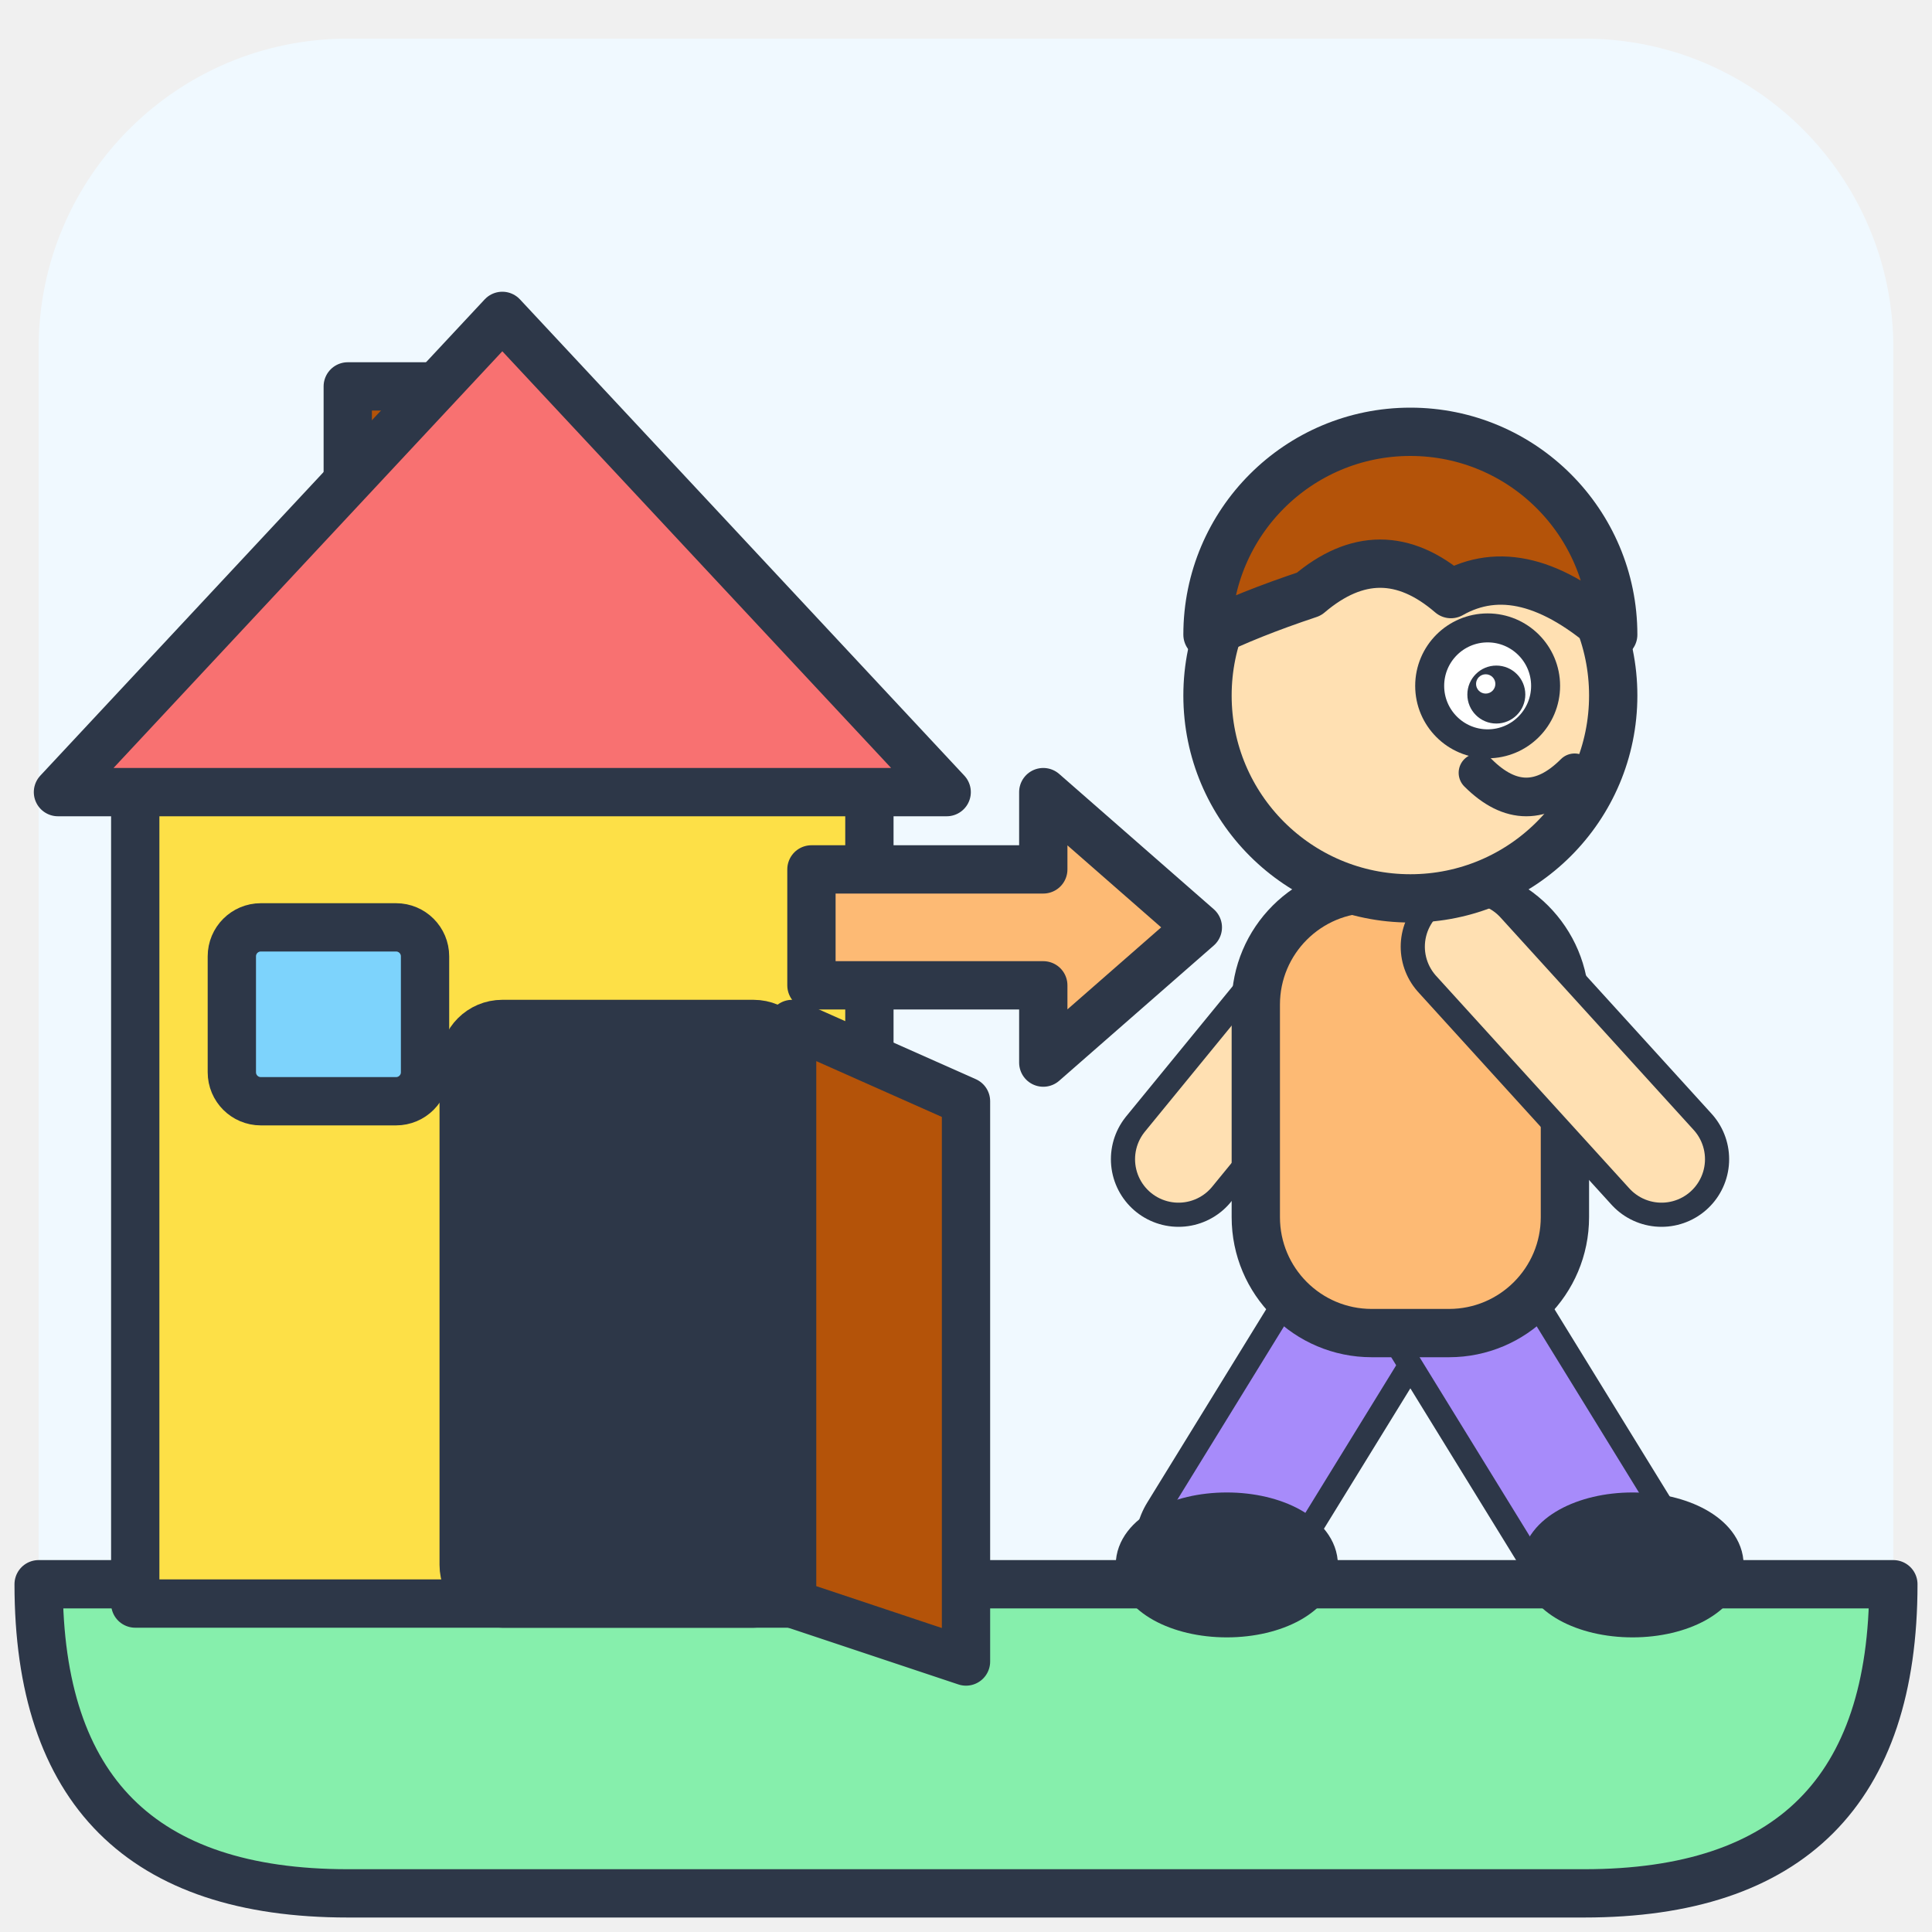
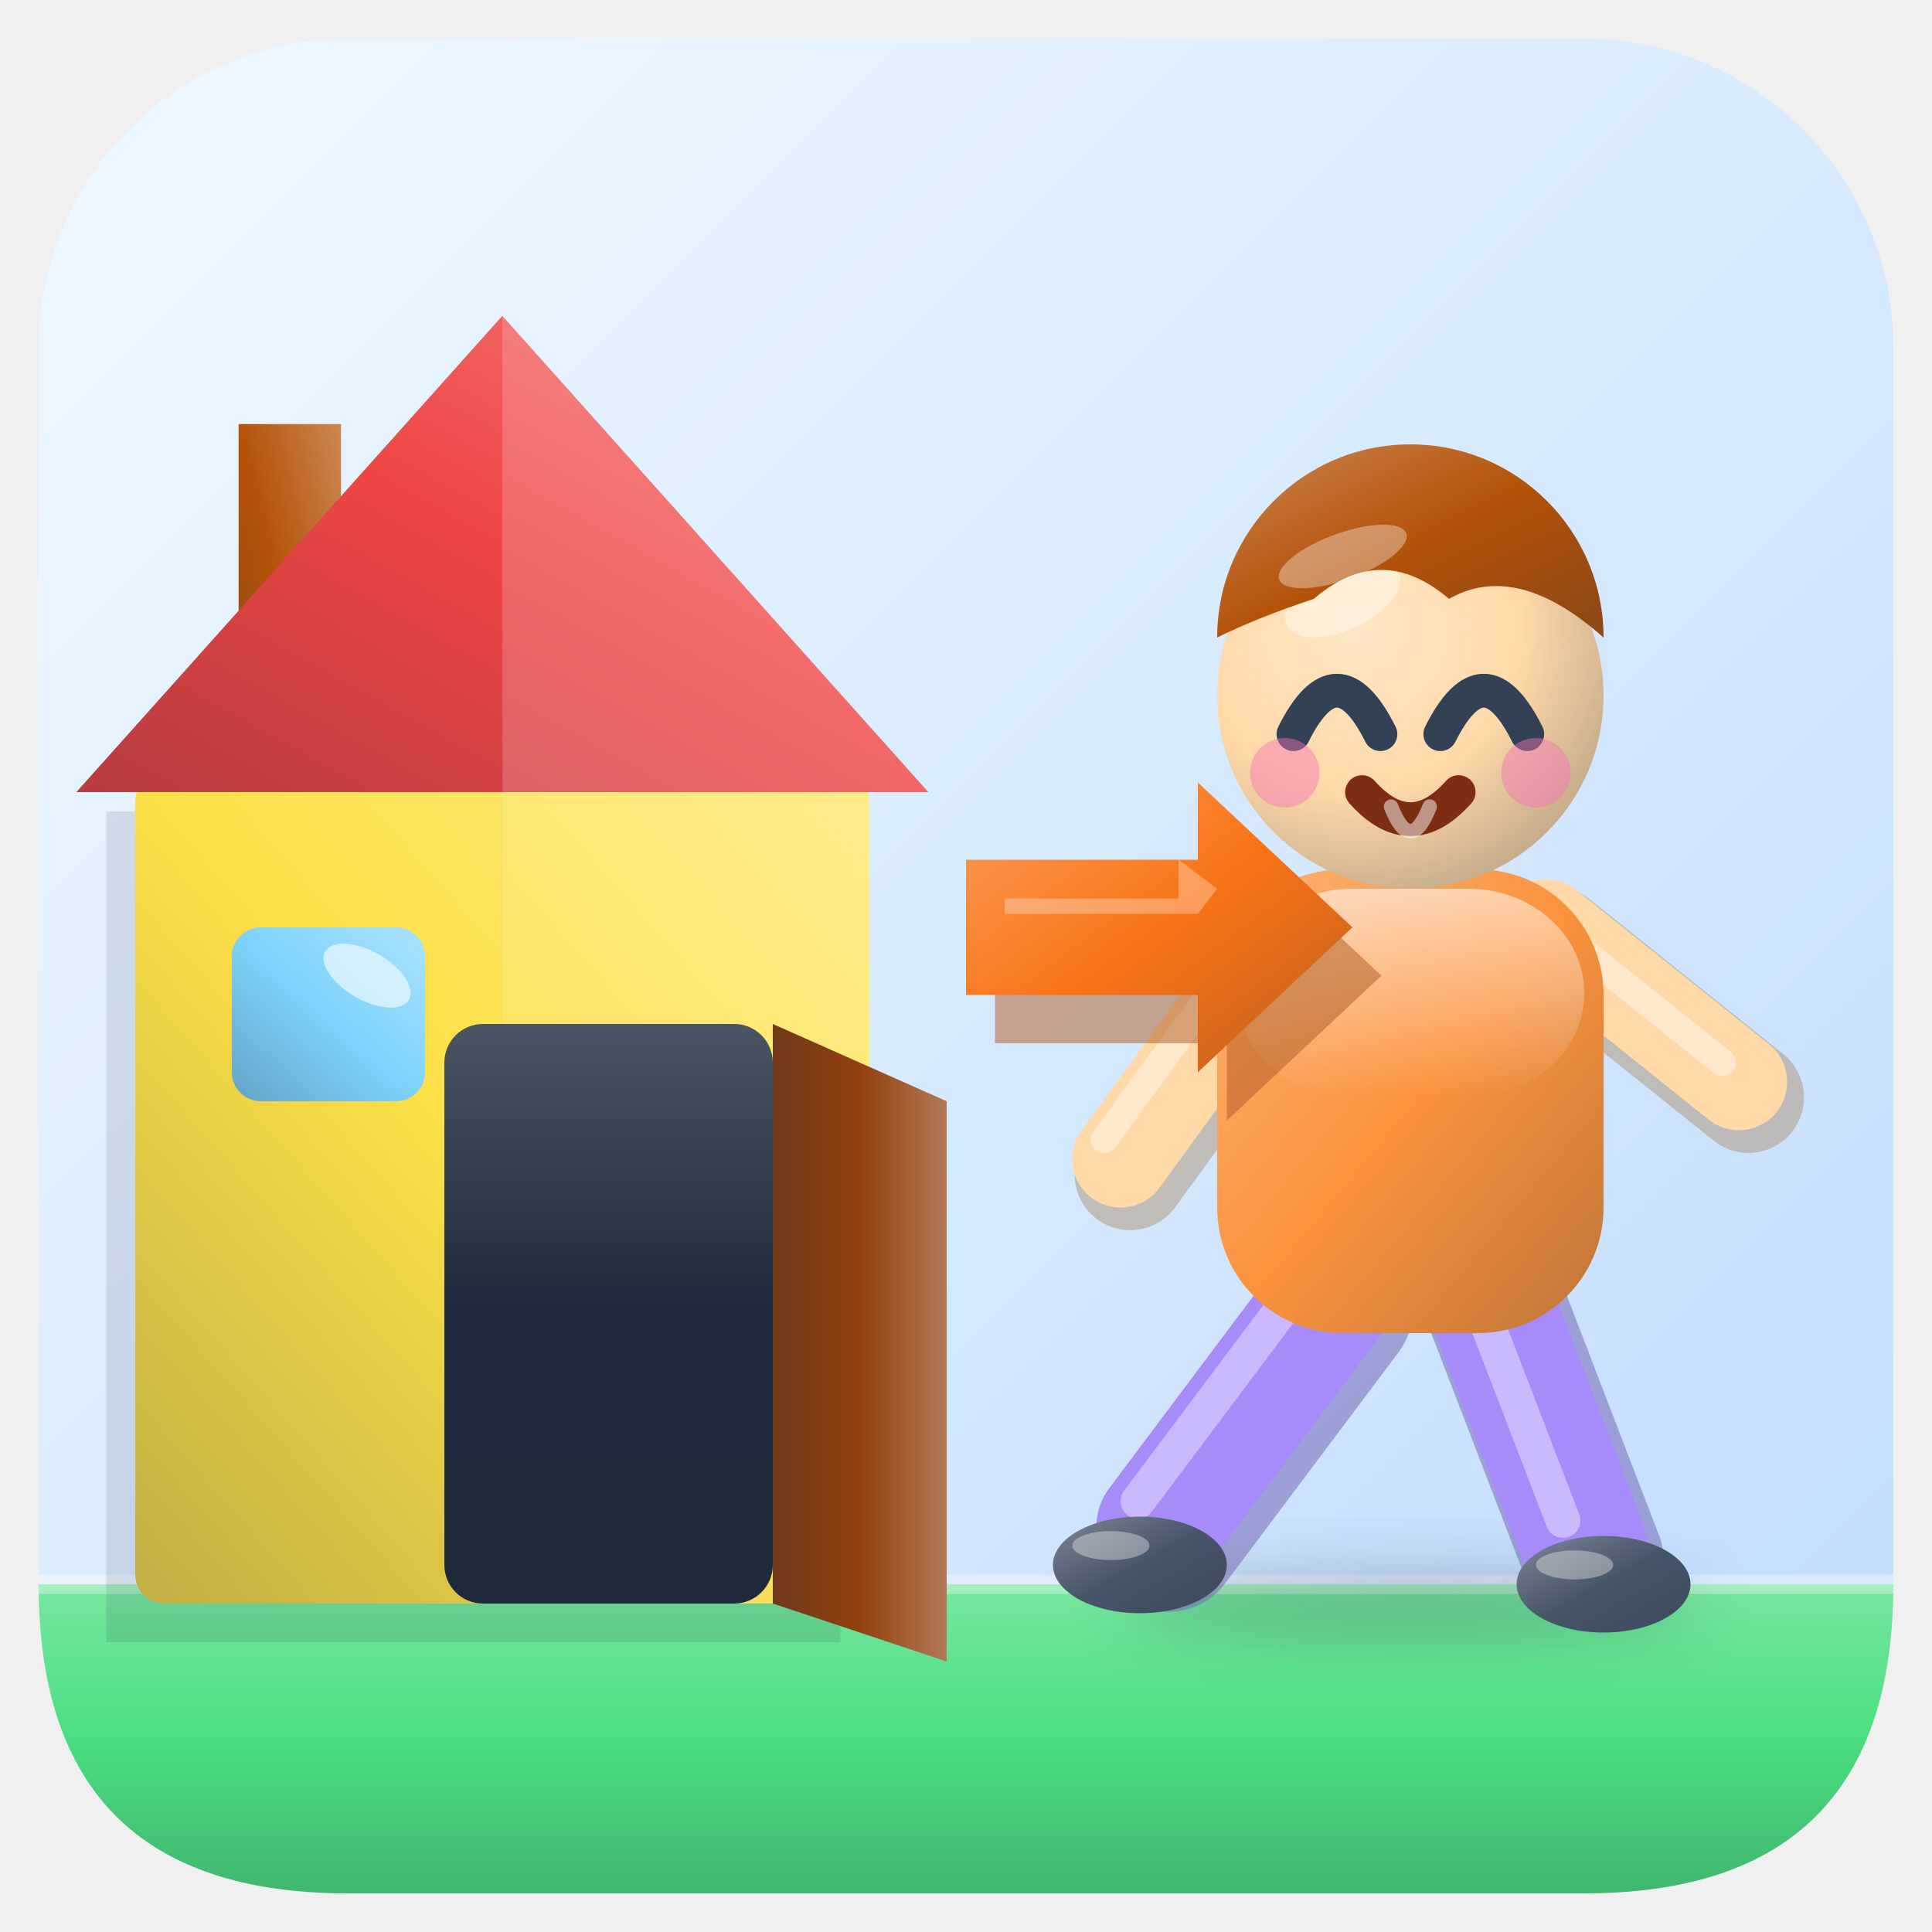
<svg xmlns="http://www.w3.org/2000/svg" viewBox="0 0 200 200" role="img" aria-label="יוצא">
-   <rect x="4" y="4" width="192" height="192" rx="32" fill="#F0F9FF" />
-   <g stroke="#2D3748" stroke-width="5" stroke-linejoin="round" stroke-linecap="round">
-     <path d="M4 164 H196 V164 Q196 196 164 196 H36 Q4 196 4 164Z" fill="#86EFAC" />
-     <rect x="36" y="40" width="14" height="28" fill="#B45309" />
-     <rect x="14" y="80" width="76" height="86" fill="#FDE047" stroke-width="5" />
-     <polygon points="6,82 52,32.7 98,82" fill="#F87171" stroke-width="5" />
-     <rect x="24" y="96" width="20" height="18" rx="3" fill="#7DD3FC" />
-     <rect x="48" y="106" width="34" height="60" rx="4" fill="#2D3748" />
-     <polygon points="82,106 100,114 100,172 82,166" fill="#B45309" />
-     <g transform="translate(146 72) scale(1)">
-       <path d="M-6 26 L-24 48" fill="none" stroke-width="14" />
-       <path d="M-6 26 L-24 48" fill="none" stroke="#FFE0B2" stroke-width="9" />
-       <path d="M-4 62 L-20 88" fill="none" stroke-width="17" />
-       <path d="M-4 62 L-20 88" fill="none" stroke="#A78BFA" stroke-width="12" />
-       <path d="M4 62 L20 88" fill="none" stroke-width="17" />
-       <path d="M4 62 L20 88" fill="none" stroke="#A78BFA" stroke-width="12" />
-       <ellipse cx="-19" cy="90" rx="9" ry="5" fill="#2D3748" />
-       <ellipse cx="23" cy="90" rx="9" ry="5" fill="#2D3748" />
-       <rect x="-16" y="20" width="32" height="46" rx="12" fill="#FDBA74" />
-       <path d="M6 26 L26 48" fill="none" stroke-width="14" />
-       <path d="M6 26 L26 48" fill="none" stroke="#FFE0B2" stroke-width="9" />
-       <circle cx="0" cy="0" r="21" fill="#FFE0B2" />
-       <path d="M-21 -6.3 A21 21 0 0 1 21 -6.3 Q11.6 -14.7 4.2 -10.5 Q-3.1 -16.8 -10.5 -10.5 Q-16.8 -8.4 -21 -6.3Z" fill="#B45309" />
-       <circle cx="8" cy="-1" r="6" fill="#fff" stroke-width="3" />
-       <circle cx="8.9" cy="-0.1" r="3" fill="#2D3748" stroke="none" />
-       <circle cx="7.8" cy="-1.2" r="1" fill="#fff" stroke="none" />
-       <path d="M7 8 Q12 13 17 8" fill="none" stroke-width="4" />
-     </g>
-     <polygon transform="translate(84 96) rotate(0)" points="0,-6 24,-6 24,-14 40,0 24,14 24,6 0,6" fill="#FDBA74" />
+   <defs>
+     <linearGradient id="enter-exit-opposite-g0" x1="0" y1="0" x2="1" y2="1">
+       <stop offset="0" stop-color="#F0F9FF" />
+       <stop offset="1" stop-color="#BFDBFE" />
+     </linearGradient>
+     <linearGradient id="enter-exit-opposite-g1" x1="0" y1="0" x2="0" y2="1">
+       <stop offset="0" stop-color="#77e6a0" />
+       <stop offset=".5" stop-color="#4ADE80" />
+       <stop offset="1" stop-color="#41b670" />
+     </linearGradient>
+     <linearGradient id="enter-exit-opposite-g2" x1="0" y1="0" x2="1" y2="1">
+       <stop offset="0" stop-color="#cb8753" />
+       <stop offset=".5" stop-color="#B45309" />
+       <stop offset="1" stop-color="#8a4716" />
+     </linearGradient>
+     <linearGradient id="enter-exit-opposite-g3" x1="0" y1="0" x2="1" y2="1">
+       <stop offset="0" stop-color="#fee97e" />
+       <stop offset=".5" stop-color="#FDE047" />
+       <stop offset="1" stop-color="#bfad43" />
+     </linearGradient>
+     <linearGradient id="enter-exit-opposite-g4" x1="0" y1="0" x2="1" y2="1">
+       <stop offset="0" stop-color="#f47c7c" />
+       <stop offset=".5" stop-color="#EF4444" />
+       <stop offset="1" stop-color="#b53c40" />
+     </linearGradient>
+     <linearGradient id="enter-exit-opposite-g5" x1="0" y1="0" x2="1" y2="1">
+       <stop offset="0" stop-color="#abe2fd" />
+       <stop offset=".5" stop-color="#7DD3FC" />
+       <stop offset="1" stop-color="#63a3c5" />
+     </linearGradient>
+     <linearGradient id="enter-exit-opposite-g6" x1="0" y1="0" x2="0" y2="1">
+       <stop offset="0" stop-color="#4b5462" />
+       <stop offset=".5" stop-color="#1E293B" />
+       <stop offset="1" stop-color="#1e293a" />
+     </linearGradient>
+     <linearGradient id="enter-exit-opposite-g7" x1="0" y1="0" x2="1" y2="0">
+       <stop offset="0" stop-color="#b37956" />
+       <stop offset=".5" stop-color="#92400E" />
+       <stop offset="1" stop-color="#70391a" />
+     </linearGradient>
+     <linearGradient id="enter-exit-opposite-g8" x1="0" y1="0" x2="1" y2="1">
+       <stop offset="0" stop-color="#7e8896" />
+       <stop offset=".5" stop-color="#475569" />
+       <stop offset="1" stop-color="#3c495b" />
+     </linearGradient>
+     <linearGradient id="enter-exit-opposite-g9" x1="0" y1="0" x2="1" y2="1">
+       <stop offset="0" stop-color="#fcb377" />
+       <stop offset=".5" stop-color="#FB923C" />
+       <stop offset="1" stop-color="#bd753b" />
+     </linearGradient>
+     <linearGradient id="enter-exit-opposite-g10" x1="0" y1="0" x2="0" y2="1">
+       <stop offset="0" stop-color="#fff" stop-opacity="0.55" />
+       <stop offset="1" stop-color="#fff" stop-opacity="0" />
+     </linearGradient>
+     <radialGradient id="enter-exit-opposite-g11" cx="0.36" cy="0.32" r="0.78">
+       <stop offset="0" stop-color="#ffe6c6" />
+       <stop offset=".55" stop-color="#FFD9A8" />
+       <stop offset="1" stop-color="#bca486" />
+     </radialGradient>
+     <linearGradient id="enter-exit-opposite-g12" x1="0" y1="0" x2="1" y2="1">
+       <stop offset="0" stop-color="#fb9d5c" />
+       <stop offset=".5" stop-color="#F97316" />
+       <stop offset="1" stop-color="#bc5e1f" />
+     </linearGradient>
+     <filter id="enter-exit-opposite-blur" x="-30%" y="-60%" width="160%" height="220%">
+       <feGaussianBlur stdDeviation="3" />
+     </filter>
+   </defs>
+   <rect x="4" y="4" width="192" height="192" rx="32" fill="url(#enter-exit-opposite-g0)" />
+   <path d="M4 164 H196 V164 Q196 196 164 196 H36 Q4 196 4 164Z" fill="url(#enter-exit-opposite-g1)" />
+   <path d="M4 164 H196" stroke="#fff" stroke-width="2" opacity=".35" />
+   <ellipse cx="146" cy="166" rx="30" ry="4" fill="#1E293B" opacity="0.2" filter="url(#enter-exit-opposite-blur)" />
+   <g transform="translate(200 0) scale(-1 1)">
+     <rect x="113" y="84" width="76" height="86" fill="#1E293B" opacity=".12" />
+     <rect x="164.7" y="43.9" width="10.6" height="43" fill="url(#enter-exit-opposite-g2)" />
+     <rect x="110" y="80" width="76" height="86" rx="3" fill="url(#enter-exit-opposite-g3)" />
+     <rect x="110" y="80" width="38" height="86" fill="#fff" opacity=".12" />
+     <polygon points="103.9,82 148,32.7 192.1,82" fill="url(#enter-exit-opposite-g4)" />
+     <polygon points="103.9,82 148,32.7 148,82" fill="#fff" opacity=".18" />
+     <rect x="156" y="96" width="20" height="18" rx="3" fill="url(#enter-exit-opposite-g5)" />
+     <ellipse cx="162" cy="101" rx="5" ry="2.5" fill="#fff" opacity="0.6" transform="rotate(-30 162 101)" />
+     <rect x="120" y="106" width="34" height="60" rx="4" fill="url(#enter-exit-opposite-g6)" />
+     <polygon points="120,106 102,114 102,172 120,166" fill="url(#enter-exit-opposite-g7)" />
+   </g>
+   <g transform="translate(146 72)">
+     <path d="M-14 26 L-30 48" fill="none" stroke="#b19b80" stroke-width="11.5" stroke-linecap="round" stroke-linejoin="round" opacity=".55" transform="translate(1 1.6)" />
+     <path d="M-14 26 L-30 48" fill="none" stroke="#FFD9A8" stroke-width="10" stroke-linecap="round" stroke-linejoin="round" />
+     <path d="M-14 26 L-30 48" fill="none" stroke="#fff" stroke-width="2.8" stroke-linecap="round" stroke-linejoin="round" opacity="0.4" transform="translate(-1.7 -2)" />
+     <path d="M14 24 L34 40" fill="none" stroke="#b19b80" stroke-width="11.5" stroke-linecap="round" stroke-linejoin="round" opacity=".55" transform="translate(1 1.6)" />
+     <path d="M14 24 L34 40" fill="none" stroke="#FFD9A8" stroke-width="10" stroke-linecap="round" stroke-linejoin="round" />
+     <path d="M14 24 L34 40" fill="none" stroke="#fff" stroke-width="2.8" stroke-linecap="round" stroke-linejoin="round" opacity="0.4" transform="translate(-1.7 -2)" />
+     <path d="M-8 62 L-26 86" fill="none" stroke="#7769b6" stroke-width="14.5" stroke-linecap="round" stroke-linejoin="round" opacity=".55" transform="translate(1 1.6)" />
+     <path d="M-8 62 L-26 86" fill="none" stroke="#A78BFA" stroke-width="13" stroke-linecap="round" stroke-linejoin="round" />
+     <path d="M-8 62 L-26 86" fill="none" stroke="#fff" stroke-width="3.6" stroke-linecap="round" stroke-linejoin="round" opacity="0.4" transform="translate(-2.2 -2.6)" />
+     <path d="M8 62 L18 88" fill="none" stroke="#7769b6" stroke-width="14.5" stroke-linecap="round" stroke-linejoin="round" opacity=".55" transform="translate(1 1.6)" />
+     <path d="M8 62 L18 88" fill="none" stroke="#A78BFA" stroke-width="13" stroke-linecap="round" stroke-linejoin="round" />
+     <path d="M8 62 L18 88" fill="none" stroke="#fff" stroke-width="3.6" stroke-linecap="round" stroke-linejoin="round" opacity="0.4" transform="translate(-2.2 -2.6)" />
+     <ellipse cx="-28" cy="90" rx="9" ry="5" fill="url(#enter-exit-opposite-g8)" />
+     <ellipse cx="-31" cy="88" rx="4" ry="1.5" fill="#fff" opacity="0.35" />
+     <ellipse cx="20" cy="92" rx="9" ry="5" fill="url(#enter-exit-opposite-g8)" />
+     <ellipse cx="17" cy="90" rx="4" ry="1.5" fill="#fff" opacity="0.35" />
+     <rect x="-20" y="18" width="40" height="48" rx="13" fill="url(#enter-exit-opposite-g9)" />
+     <rect x="-18" y="20" width="36" height="21.6" rx="12" fill="url(#enter-exit-opposite-g10)" />
+     <circle cx="0" cy="0" r="20" fill="url(#enter-exit-opposite-g11)" />
+     <ellipse cx="-7" cy="-10" rx="6.4" ry="3.2" fill="#fff" opacity="0.4" transform="rotate(-25 -7 -10)" />
+     <path d="M-20 -6 A20 20 0 0 1 20 -6 Q11 -14 4 -10 Q-3 -16 -10 -10 Q-16 -8 -20 -6Z" fill="url(#enter-exit-opposite-g2)" />
+     <ellipse cx="-7" cy="-14.4" rx="7" ry="2.4" fill="#fff" opacity="0.35" transform="rotate(-20 -7 -14.4)" />
+     <path d="M-12.1 4 Q-7.6 -5 -3.1 4" fill="none" stroke="#334155" stroke-width="3.5" stroke-linecap="round" stroke-linejoin="round" />
+     <path d="M3.1 4 Q7.6 -5 12.1 4" fill="none" stroke="#334155" stroke-width="3.5" stroke-linecap="round" stroke-linejoin="round" />
+     <circle cx="-13" cy="8" r="3.6" fill="#F472B6" opacity=".45" />
+     <circle cx="13" cy="8" r="3.6" fill="#F472B6" opacity=".45" />
+     <path d="M-5 10 Q0 15.6 5 10" fill="none" stroke="#7C2D12" stroke-width="3.5" stroke-linecap="round" stroke-linejoin="round" />
+     <path d="M-2 11.5 Q0 16.6 2 11.5" fill="none" stroke="#fff" stroke-width="1.5" stroke-linecap="round" stroke-linejoin="round" opacity="0.5" />
+   </g>
+   <g transform="translate(100 96) rotate(0)">
+     <polygon points="0,-7 24,-7 24,-15 40,0 24,15 24,7 0,7" fill="#ad5922" transform="translate(3 5)" opacity=".5" />
+     <polygon points="0,-7 24,-7 24,-15 40,0 24,15 24,7 0,7" fill="url(#enter-exit-opposite-g12)" />
+     <polygon points="4,-3 22,-3 22,-7 26,-4 24,-1.4 4,-1.4" fill="#fff" opacity=".3" />
  </g>
</svg>
